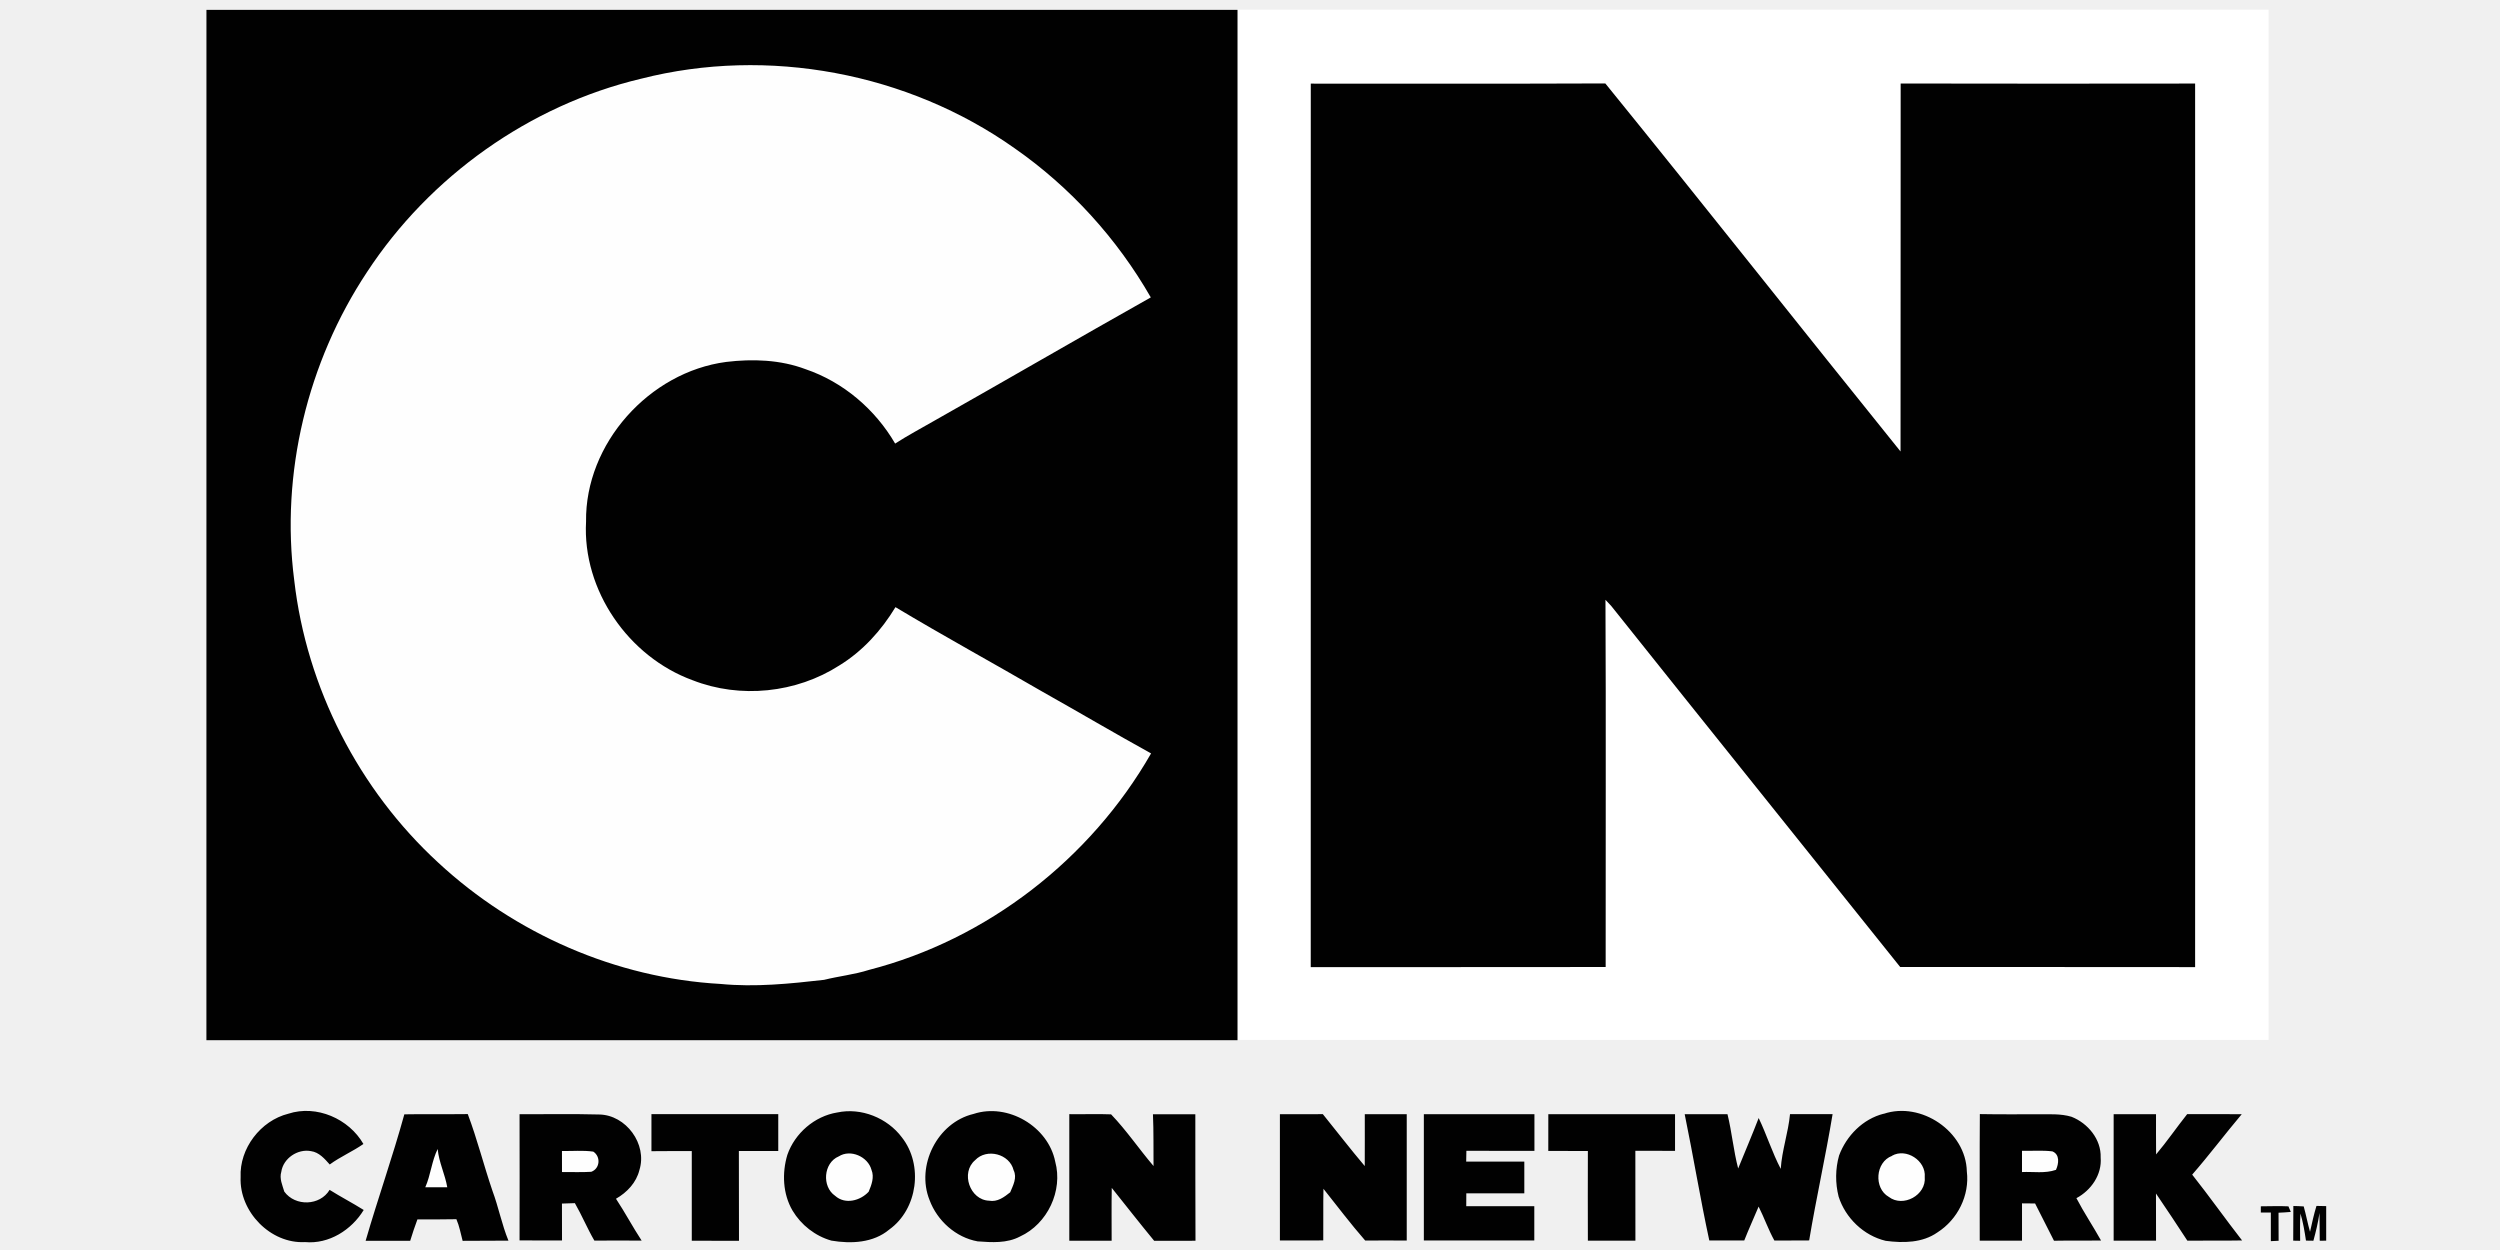
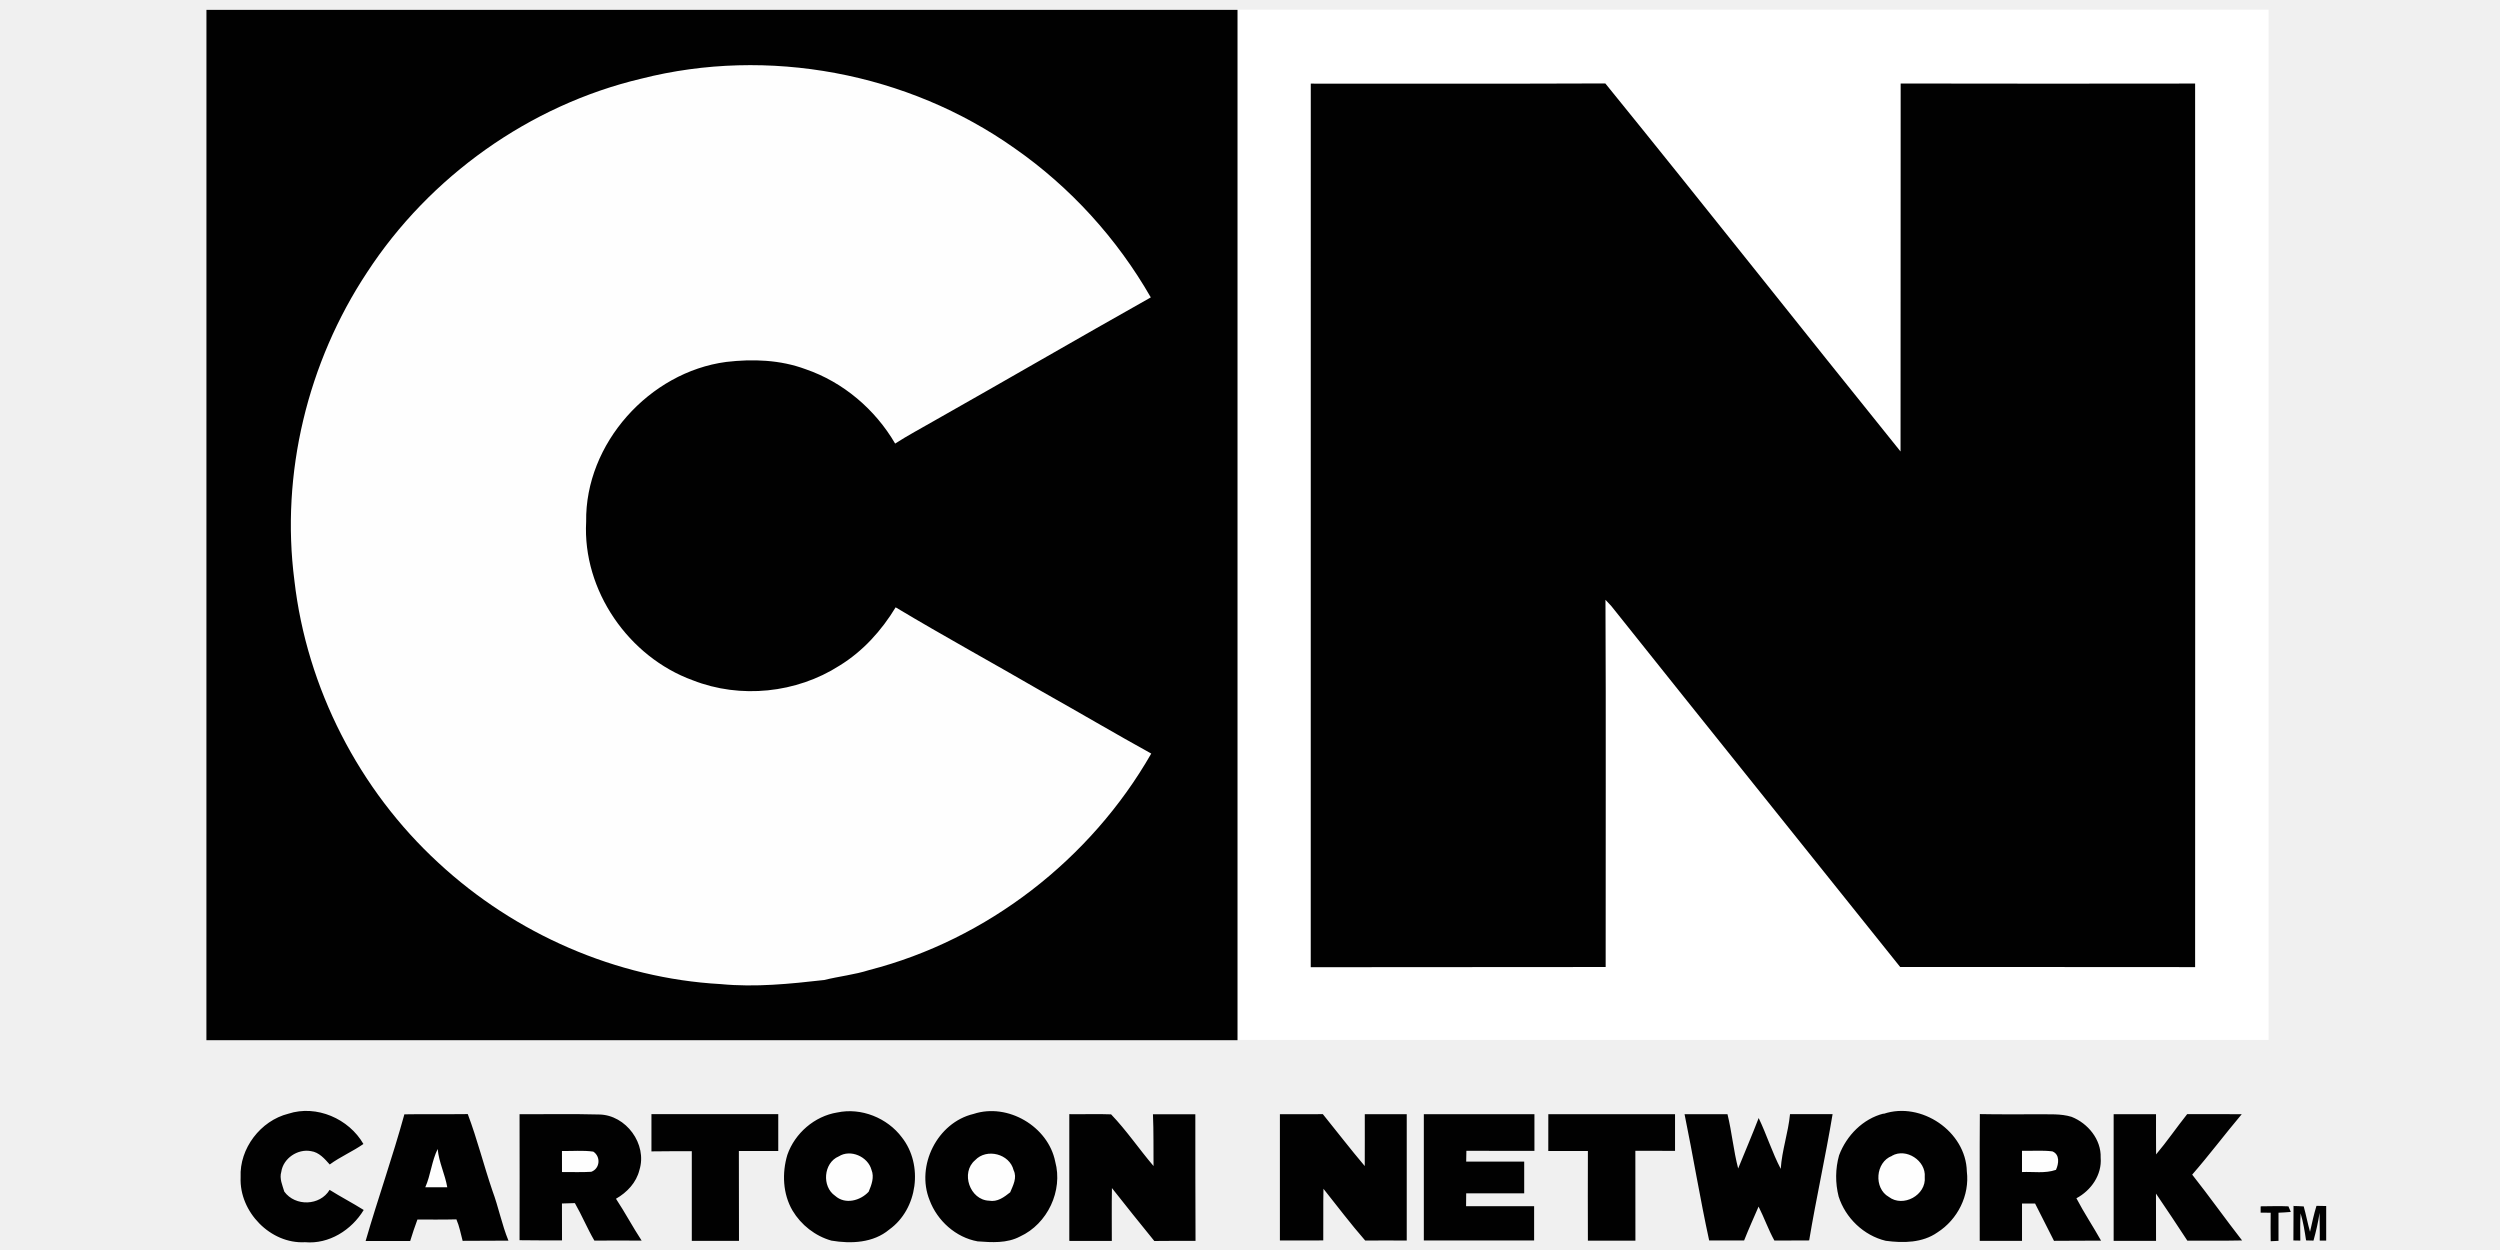
<svg xmlns="http://www.w3.org/2000/svg" width="128" height="64">
  <g stroke="null">
    <path fill="#fff" d="M63.36.494c17.596.003 35.194 0 52.792.002v52.75H63.357c.003-17.584 0-35.168.002-52.752z" />
    <path fill="#010101" d="M10.57.505c17.596.003 35.194-.002 52.79 0 0 17.585.003 35.168 0 52.752H10.568c.003-17.584 0-35.168.002-52.752z" />
-     <path fill="#fefefe" d="M32.826 4.03c6.49-1.655 13.656-.306 19.12 3.56 2.853 1.988 5.247 4.623 6.975 7.637-3.71 2.088-7.39 4.227-11.1 6.324-.66.38-1.34.74-1.99 1.16-1.02-1.754-2.66-3.155-4.59-3.81-1.29-.485-2.704-.534-4.06-.37-3.938.518-7.23 4.178-7.175 8.177-.192 3.513 2.174 6.923 5.456 8.12 2.44.957 5.31.657 7.51-.756 1.196-.732 2.154-1.794 2.876-2.986 2.487 1.49 5.03 2.88 7.537 4.336 1.853 1.042 3.686 2.124 5.55 3.153-3.095 5.408-8.397 9.53-14.44 11.083-.752.24-1.54.32-2.303.51-1.76.2-3.53.382-5.3.21-5.347-.297-10.53-2.573-14.45-6.207-4.07-3.74-6.745-8.96-7.376-14.45-.71-5.477.674-11.182 3.72-15.784C22 9.03 27.114 5.386 32.824 4.03z" />
-     <path fill="#010101" d="M67.112 4.282c5.026-.005 10.054.012 15.08-.01 5.074 6.25 10.062 12.576 15.116 18.844.01-6.28-.003-12.56.006-18.84 5.025.01 10.05.01 15.076.002.007 15.08.005 30.16 0 45.238-5.033-.01-10.067 0-15.1-.005-4.923-6.16-9.873-12.31-14.79-18.48-.097-.11-.197-.21-.3-.32.03 6.27.005 12.54.01 18.8-5.033.01-10.067 0-15.1.007.002-15.076-.003-30.152.002-45.228zM12.32 60.272c-.067-1.47 1.022-2.894 2.444-3.25 1.44-.47 3.1.256 3.843 1.55-.553.386-1.18.65-1.725 1.05-.26-.292-.546-.628-.96-.684-.678-.13-1.42.366-1.52 1.06-.105.345.058.686.154 1.013.562.77 1.828.73 2.32-.09.572.36 1.173.67 1.746 1.03-.623 1.024-1.78 1.757-3.004 1.644-1.77.097-3.373-1.563-3.298-3.316zm30.545-3.312c1.225-.265 2.568.277 3.313 1.276 1.103 1.403.812 3.668-.645 4.714-.818.69-1.956.74-2.965.57-.827-.234-1.55-.8-1.99-1.537-.5-.854-.545-1.92-.266-2.854.386-1.11 1.392-1.98 2.553-2.17zm6.982.073c1.75-.577 3.82.64 4.18 2.442.407 1.49-.395 3.19-1.8 3.833-.666.356-1.446.304-2.173.25-1.116-.2-2.068-1.057-2.46-2.112-.71-1.76.396-3.974 2.253-4.413zm46.59-.003c1.926-.654 4.22.902 4.265 2.947.15 1.226-.472 2.464-1.505 3.122-.767.54-1.752.55-2.647.432-1.128-.267-2.063-1.168-2.413-2.265-.174-.69-.17-1.42.024-2.105.378-1.013 1.22-1.87 2.28-2.138zm11.783.016h2.168c.003.686-.006 1.374.004 2.06.56-.663 1.05-1.382 1.592-2.063.93.006 1.862 0 2.794.003-.86 1.02-1.662 2.09-2.538 3.095.878 1.108 1.69 2.26 2.555 3.37-.935.018-1.87.003-2.803.01-.524-.813-1.067-1.612-1.606-2.414 0 .806 0 1.61.003 2.414h-2.17v-6.47zm-87.52.008c1.083-.02 2.165.002 3.25-.013.486 1.29.82 2.63 1.264 3.93.313.84.478 1.72.818 2.55-.78.01-1.563 0-2.345.01-.1-.373-.166-.755-.32-1.108-.665.017-1.33.007-1.995.01-.133.36-.258.725-.37 1.096-.762-.003-1.522-.003-2.282 0 .627-2.165 1.382-4.296 1.98-6.468zm5.9-.006c1.357.007 2.713-.023 4.068.014 1.385.015 2.485 1.52 2.07 2.844-.158.643-.635 1.148-1.2 1.47.463.7.854 1.442 1.314 2.143-.807 0-1.614-.01-2.42 0-.362-.62-.638-1.29-.998-1.918-.22.008-.442.013-.662.022.002.63 0 1.26.003 1.89-.725 0-1.45 0-2.174-.004.01-2.155 0-4.312 0-6.47zm6.754 1.886v-1.89c2.164.004 4.33.002 6.493 0v1.887H37.83c0 1.53 0 3.065.006 4.598-.807-.003-1.61-.002-2.417-.003v-4.59c-.69 0-1.378-.004-2.066.005zm21.394 4.588v-6.477c.714.013 1.427-.02 2.14.01.788.82 1.434 1.78 2.173 2.646-.01-.88.01-1.762-.03-2.65h2.17c0 2.16 0 4.318.008 6.476-.706 0-1.41 0-2.115.003-.736-.894-1.45-1.806-2.172-2.71-.017.9-.004 1.803-.006 2.705-.72 0-1.44-.003-2.16.002zm10.782-6.474c.733-.003 1.467 0 2.2-.003.717.886 1.41 1.79 2.145 2.657.007-.884 0-1.77.002-2.654.717-.003 1.432-.002 2.148-.002 0 2.155.002 4.312 0 6.47-.71-.004-1.418-.006-2.127 0-.747-.855-1.43-1.763-2.137-2.65-.02.883 0 1.764-.01 2.644-.74.003-1.48.003-2.22.002v-6.464zm7.377-.002h5.656v1.878c-1.162-.005-2.323-.002-3.484-.002l-.01.552c.992.002 1.985 0 2.976 0V61.1h-2.97c-.003.22-.005.437-.003.657 1.16.002 2.32.002 3.484 0v1.756h-5.655v-6.467zm6.365 1.874c.002-.625.002-1.248.002-1.874 2.164 0 4.326.003 6.488 0 .002.626.003 1.252 0 1.88-.677-.008-1.354-.004-2.032-.005.003 1.538-.003 3.07.003 4.6-.812-.004-1.624 0-2.434 0 0-1.53-.01-3.06 0-4.59-.68-.003-1.358 0-2.03-.003zm6.99-1.874h2.185c.226.918.307 1.863.547 2.78.35-.862.717-1.716 1.05-2.583.41.853.69 1.763 1.13 2.603.06-.95.386-1.856.475-2.803.72.005 1.45.005 2.18 0-.358 2.164-.84 4.306-1.2 6.467-.596.005-1.19 0-1.78.007-.31-.56-.52-1.168-.808-1.74-.243.58-.505 1.15-.735 1.735h-1.79c-.464-2.145-.817-4.313-1.26-6.466zm15.1 6.47c.002-2.16-.01-4.317.006-6.475.99.018 1.984.01 2.977.01.573.005 1.16-.04 1.717.128.838.33 1.525 1.155 1.492 2.087.072.876-.49 1.68-1.242 2.08.385.74.854 1.437 1.262 2.17-.803.01-1.606-.006-2.41.01-.324-.635-.642-1.27-.967-1.908l-.67-.006c-.003.636 0 1.273 0 1.91-.723 0-1.444-.003-2.165 0z" />
-     <path fill="#fefefe" d="M22.41 58.837c.062.674.377 1.288.49 1.952h-1.126c.28-.63.327-1.34.635-1.96zm6.362.093c.534.012 1.073-.043 1.604.033.393.256.347.87-.104 1.033-.5.033-1 .006-1.498.012l-.002-1.077zm74.754-.01c.517.014 1.04-.034 1.554.03.393.157.33.632.186.946-.56.197-1.16.086-1.74.113 0-.37-.002-.73 0-1.09zm-60.586.29c.603-.39 1.5.01 1.68.686.154.376.002.77-.144 1.12-.43.465-1.207.67-1.717.21-.69-.47-.6-1.686.18-2.017zm6.987.19c.593-.627 1.767-.322 1.97.516.19.383-.028.776-.175 1.13-.31.247-.655.507-1.077.43-.99-.033-1.475-1.44-.718-2.075zm46.943-.225c.725-.414 1.748.252 1.677 1.086.088.93-1.11 1.58-1.84 1.02-.78-.444-.69-1.783.164-2.1z" />
-     <path fill="#010101" d="M115.76 61.763c.47 0 .938-.023 1.407.002l.122.286c-.21.02-.42.03-.628.04 0 .48 0 .957.004 1.436l-.398.02c-.005-.49-.004-.977 0-1.465l-.513-.002v-.31zm1.65-.016c.177.002.358.01.54.022.12.43.202.87.323 1.3.1-.446.196-.89.33-1.326l.498.01v1.77l-.33.002c.004-.474-.015-.947-.013-1.42-.07.48-.184.953-.312 1.42l-.38-.006c-.07-.467-.147-.933-.282-1.386-.033.466-.02.93-.016 1.396-.09 0-.267-.004-.355-.007.004-.594 0-1.187.007-1.78z" />
+     <path fill="#fefefe" d="M32.826 4.03c6.49-1.655 13.656-.306 19.12 3.56 2.853 1.988 5.247 4.623 6.975 7.637-3.71 2.088-7.39 4.227-11.1 6.324-.66.38-1.34.74-1.99 1.16-1.02-1.75-2.66-3.15-4.59-3.81-1.29-.48-2.7-.53-4.06-.37-3.93.52-7.23 4.18-7.17 8.18-.19 3.52 2.178 6.93 5.46 8.12 2.44.96 5.31.66 7.51-.75 1.196-.732 2.154-1.794 2.876-2.986 2.487 1.49 5.03 2.88 7.537 4.336 1.853 1.04 3.686 2.123 5.55 3.152-3.095 5.408-8.397 9.53-14.44 11.083-.752.24-1.54.32-2.303.51-1.76.2-3.53.38-5.3.21-5.348-.296-10.53-2.572-14.45-6.206-4.07-3.74-6.746-8.96-7.377-14.45-.71-5.478.675-11.18 3.72-15.785C22 9.03 27.115 5.385 32.825 4.03z" />
+     <path fill="#010101" d="M67.112 4.282c5.026-.005 10.054.012 15.08-.01 5.074 6.25 10.062 12.576 15.116 18.844.01-6.28-.003-12.56.006-18.84 5.025.01 10.05.01 15.076.002.007 15.08.005 30.16 0 45.238-5.033-.01-10.067 0-15.1-.005-4.923-6.16-9.873-12.31-14.79-18.48-.097-.11-.197-.21-.3-.32.03 6.27.005 12.54.01 18.8-5.033.01-10.067 0-15.1.01.002-15.07-.003-30.15.002-45.23zM12.32 60.272c-.067-1.47 1.022-2.894 2.444-3.25 1.44-.47 3.1.256 3.843 1.55-.553.386-1.18.65-1.725 1.05-.26-.292-.546-.628-.96-.684-.678-.13-1.42.366-1.52 1.06-.105.345.058.686.154 1.013.562.77 1.828.73 2.32-.09.572.36 1.173.67 1.746 1.03-.623 1.03-1.78 1.76-3.004 1.65-1.77.1-3.373-1.56-3.298-3.313zm30.545-3.312c1.225-.265 2.568.277 3.313 1.276 1.103 1.403.812 3.668-.645 4.714-.818.69-1.956.74-2.965.57-.827-.234-1.55-.8-1.99-1.537-.5-.854-.545-1.92-.266-2.854.386-1.11 1.392-1.98 2.553-2.17zm6.982.073c1.75-.577 3.82.64 4.18 2.442.407 1.49-.395 3.19-1.8 3.833-.666.356-1.446.304-2.173.25-1.116-.2-2.068-1.057-2.46-2.112-.71-1.76.396-3.974 2.253-4.413zm46.59-.003c1.926-.654 4.22.902 4.265 2.947.15 1.226-.472 2.464-1.505 3.122-.767.54-1.752.55-2.647.43-1.128-.27-2.063-1.17-2.413-2.27-.174-.69-.17-1.42.024-2.107.38-1.013 1.22-1.87 2.28-2.138zm11.783.016h2.168c.003.686-.006 1.374.004 2.06.56-.663 1.05-1.382 1.592-2.063.93.006 1.862 0 2.794.003-.86 1.02-1.662 2.09-2.538 3.095.878 1.11 1.69 2.26 2.555 3.37-.935.02-1.87.01-2.803.01-.524-.81-1.067-1.61-1.606-2.41 0 .81 0 1.61.003 2.42h-2.17v-6.47zm-87.52.008c1.083-.02 2.165.002 3.25-.013.486 1.29.82 2.63 1.264 3.93.313.84.478 1.72.818 2.55-.78.01-1.563 0-2.345.01-.1-.37-.166-.75-.32-1.1-.665.018-1.33.008-1.995.01-.133.36-.258.726-.37 1.097-.762-.003-1.522-.003-2.282 0 .627-2.165 1.382-4.296 1.98-6.47zm5.9-.006c1.357.007 2.713-.023 4.068.014 1.385.015 2.485 1.52 2.07 2.844-.158.643-.635 1.148-1.2 1.47.463.7.854 1.442 1.314 2.143-.807 0-1.614-.01-2.42 0-.362-.62-.638-1.29-.998-1.92-.22.01-.442.01-.662.02.002.63 0 1.26.003 1.89-.725 0-1.45 0-2.174-.01.01-2.155 0-4.312 0-6.47zm6.754 1.886v-1.89c2.164.004 4.33.002 6.493 0v1.887H37.83c0 1.53 0 3.07.006 4.6H35.42v-4.59c-.69 0-1.38 0-2.07.01zm21.394 4.588v-6.477c.714.013 1.427-.02 2.14.01.788.82 1.434 1.78 2.173 2.646-.01-.88.01-1.76-.03-2.65h2.17c0 2.16 0 4.32.01 6.48-.7 0-1.41 0-2.11.008-.734-.893-1.45-1.805-2.17-2.71-.017.9-.004 1.804-.006 2.706-.72 0-1.44-.003-2.16 0zm10.782-6.474c.733-.003 1.467 0 2.2-.003.717.886 1.41 1.79 2.145 2.657.007-.884 0-1.77.002-2.654.717-.003 1.432-.002 2.148-.002 0 2.155.002 4.312 0 6.47-.71-.004-1.418-.006-2.127 0-.747-.855-1.43-1.763-2.137-2.65-.02.883 0 1.764-.01 2.644-.74.003-1.48.003-2.22.002v-6.464zm7.377-.002h5.656v1.878c-1.162-.005-2.323-.002-3.484-.002l-.01.552c.99.002 1.98 0 2.97 0V61.1h-2.97c-.006.22-.008.437-.006.657 1.16.002 2.32.002 3.484 0v1.756H72.9v-6.467zm6.365 1.874c.002-.625.002-1.248.002-1.874 2.164 0 4.326.003 6.488 0 .002.626.003 1.252 0 1.88-.677-.008-1.354-.004-2.032-.005.003 1.54-.003 3.07.003 4.6H81.3c0-1.53-.01-3.06 0-4.59h-2.03zm6.99-1.874h2.185c.226.918.307 1.863.547 2.78.35-.862.717-1.716 1.05-2.583.41.853.69 1.763 1.13 2.603.06-.95.386-1.856.475-2.803.72.005 1.45.005 2.18 0-.36 2.164-.84 4.306-1.2 6.467-.6.005-1.19 0-1.78.007-.31-.56-.52-1.168-.81-1.74-.25.58-.51 1.15-.74 1.735h-1.79c-.466-2.145-.82-4.313-1.26-6.466zm15.1 6.47c.002-2.16-.01-4.317.006-6.475.99.02 1.984.01 2.977.01.573.01 1.16-.04 1.717.13.838.33 1.525 1.16 1.492 2.09.072.88-.49 1.68-1.242 2.08.385.74.854 1.44 1.262 2.17-.803.01-1.606-.002-2.41.01-.324-.63-.642-1.27-.967-1.91h-.67c-.003.635 0 1.272 0 1.91-.723 0-1.444-.004-2.165 0z" />
+     <path fill="#fefefe" d="M22.41 58.837c.062.674.377 1.288.49 1.952h-1.126c.28-.63.327-1.34.635-1.96zm6.362.093c.534.012 1.073-.043 1.604.033.393.256.347.87-.104 1.033-.5.033-1 .006-1.498.012l-.002-1.077zm74.754-.01c.517.014 1.04-.034 1.554.03.393.157.33.632.186.946-.56.197-1.16.086-1.74.113 0-.37-.002-.73 0-1.09zm-60.586.29c.603-.39 1.5.01 1.68.686.154.376.002.77-.144 1.12-.43.465-1.207.67-1.717.21-.69-.47-.6-1.686.18-2.017zm6.987.19c.593-.627 1.767-.322 1.97.516.19.383-.028.776-.175 1.13-.31.247-.655.507-1.077.43-.99-.033-1.475-1.44-.718-2.075zm46.943-.225c.725-.414 1.748.252 1.677 1.086.088.93-1.11 1.58-1.84 1.02-.78-.44-.69-1.78.164-2.1z" />
+     <path fill="#010101" d="M115.76 61.763c.47 0 .938-.023 1.407.002l.122.286c-.21.02-.42.03-.63.04v1.44l-.4.02c-.006-.49-.005-.972 0-1.46l-.514-.002v-.31zm1.65-.016c.177.002.358.01.54.022.12.43.202.87.323 1.3.1-.45.196-.89.33-1.33l.498.01v1.77h-.33c.01-.477-.01-.95-.01-1.42-.07.48-.18.95-.31 1.42l-.38-.01c-.07-.467-.143-.933-.28-1.386-.03.466-.02.93-.014 1.396-.09 0-.267-.004-.355-.007.004-.596 0-1.19.007-1.78z" />
  </g>
</svg>
